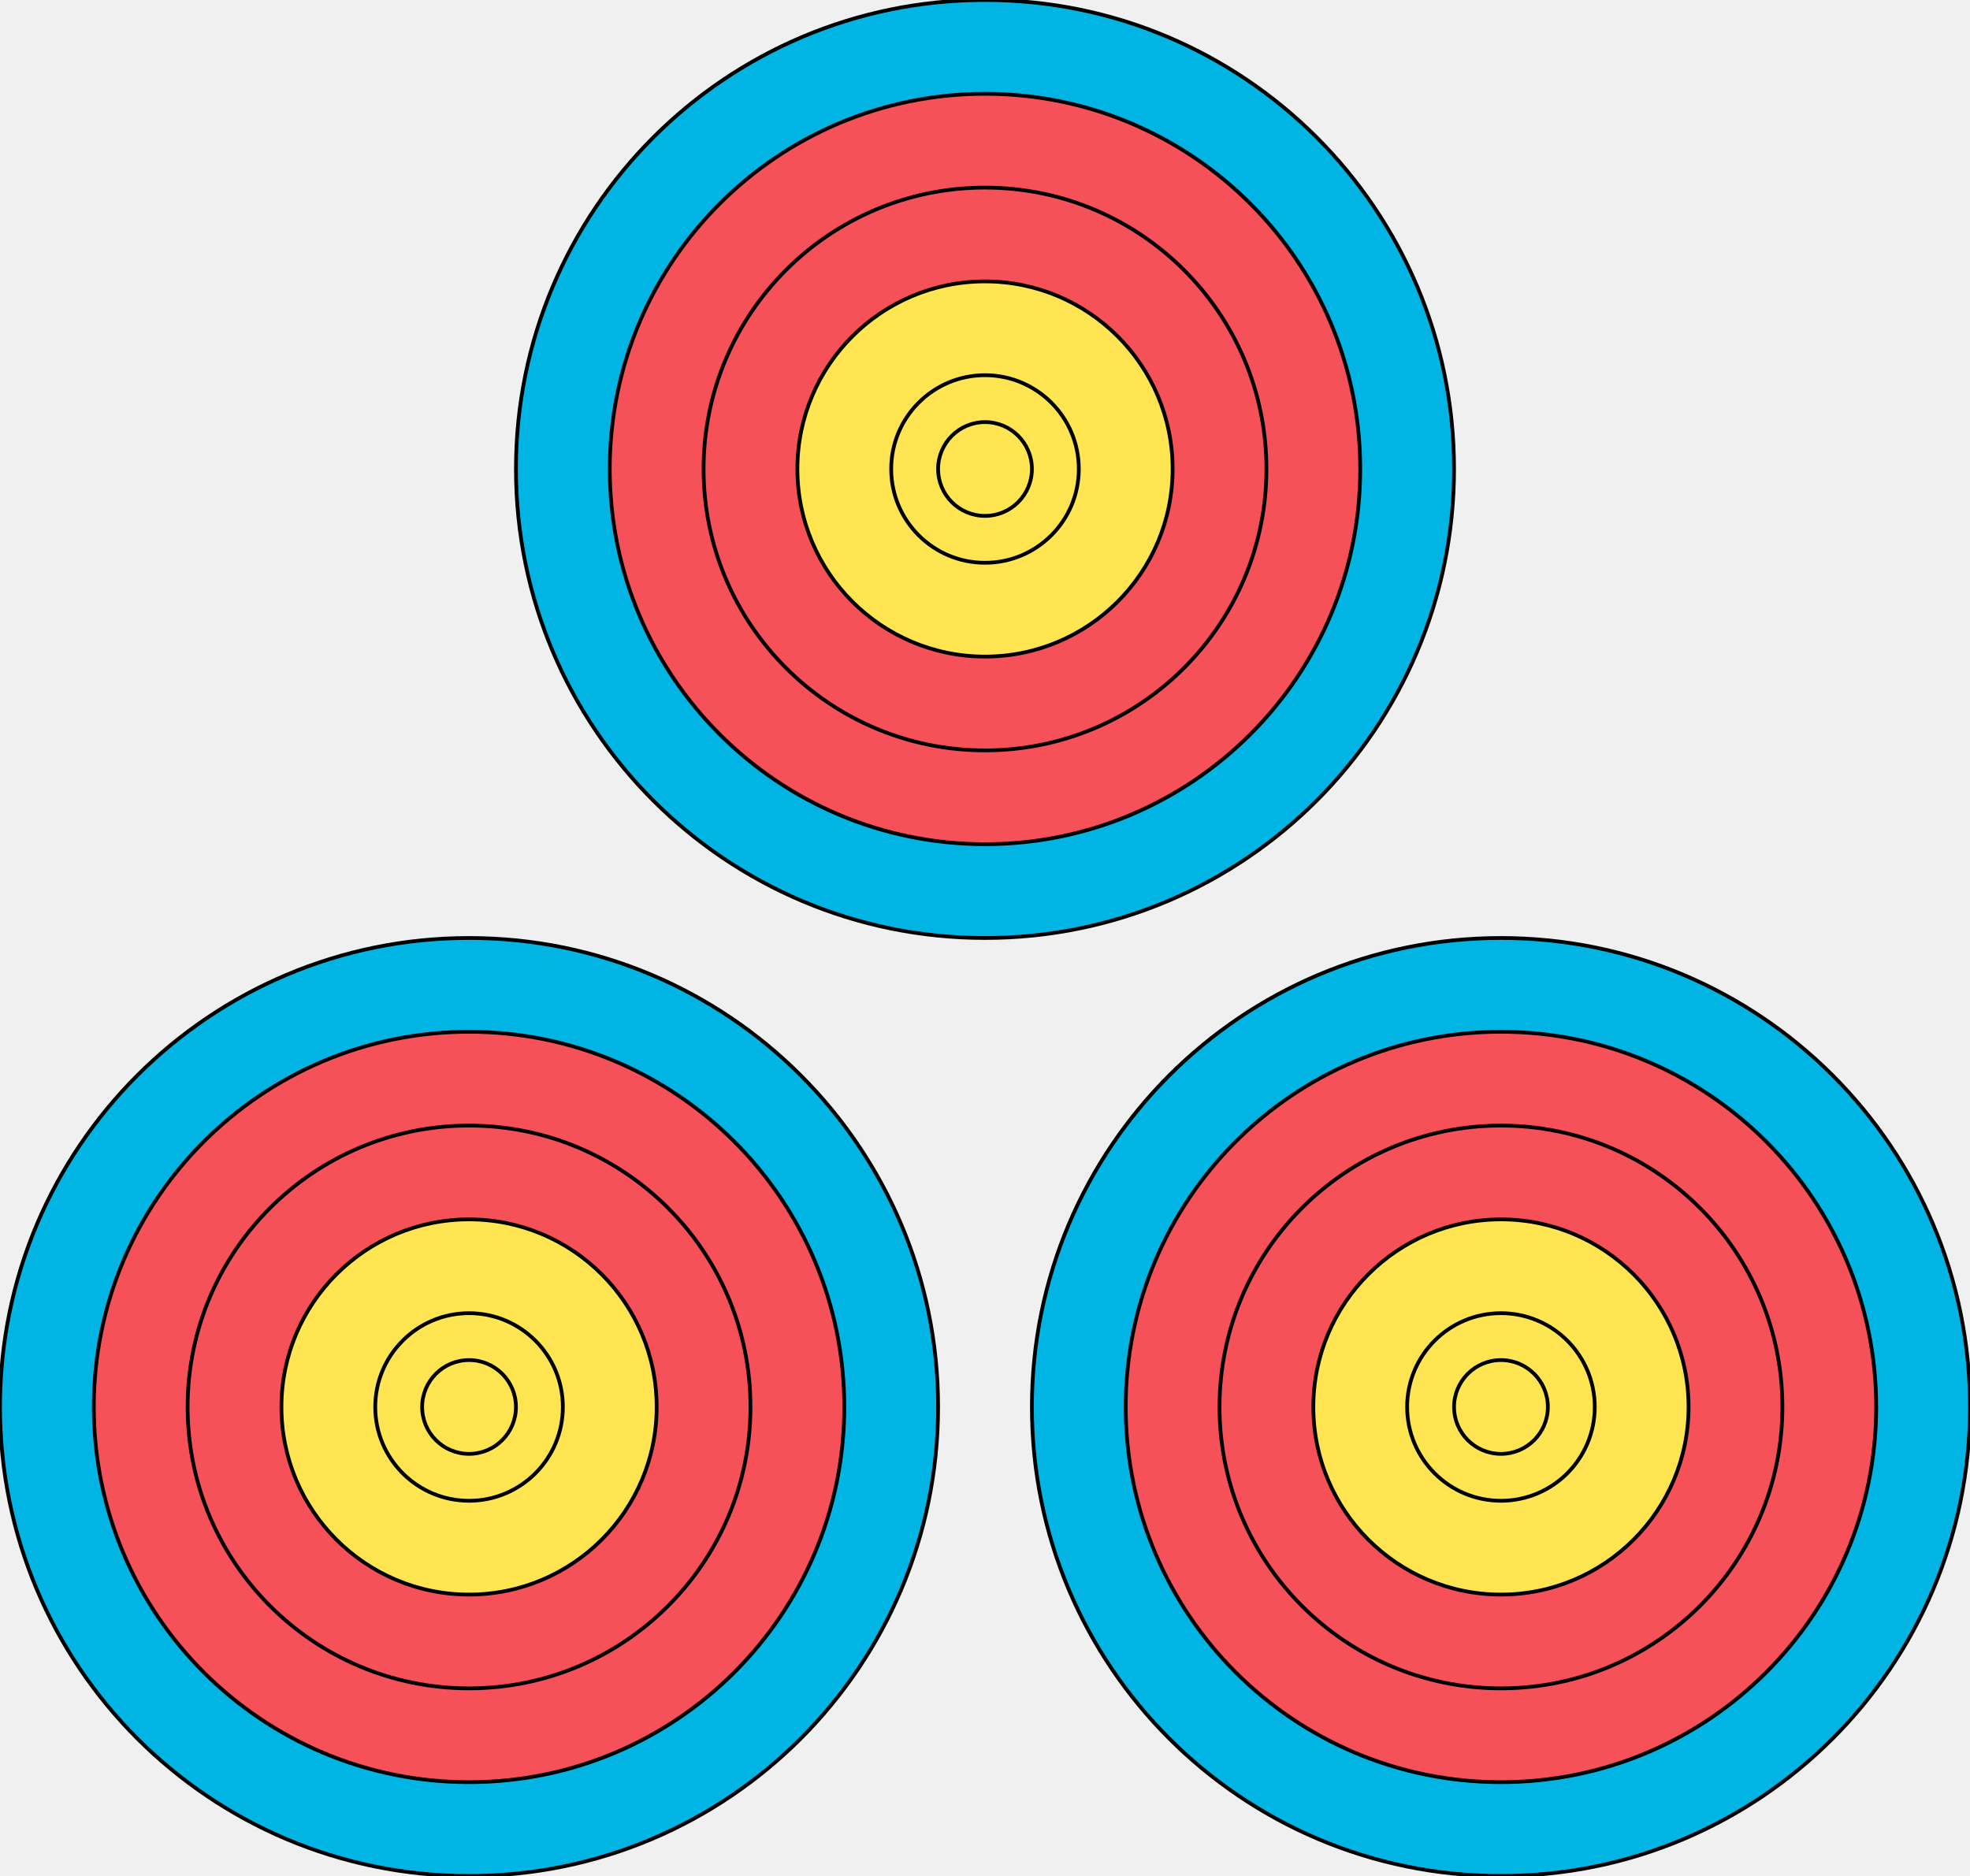
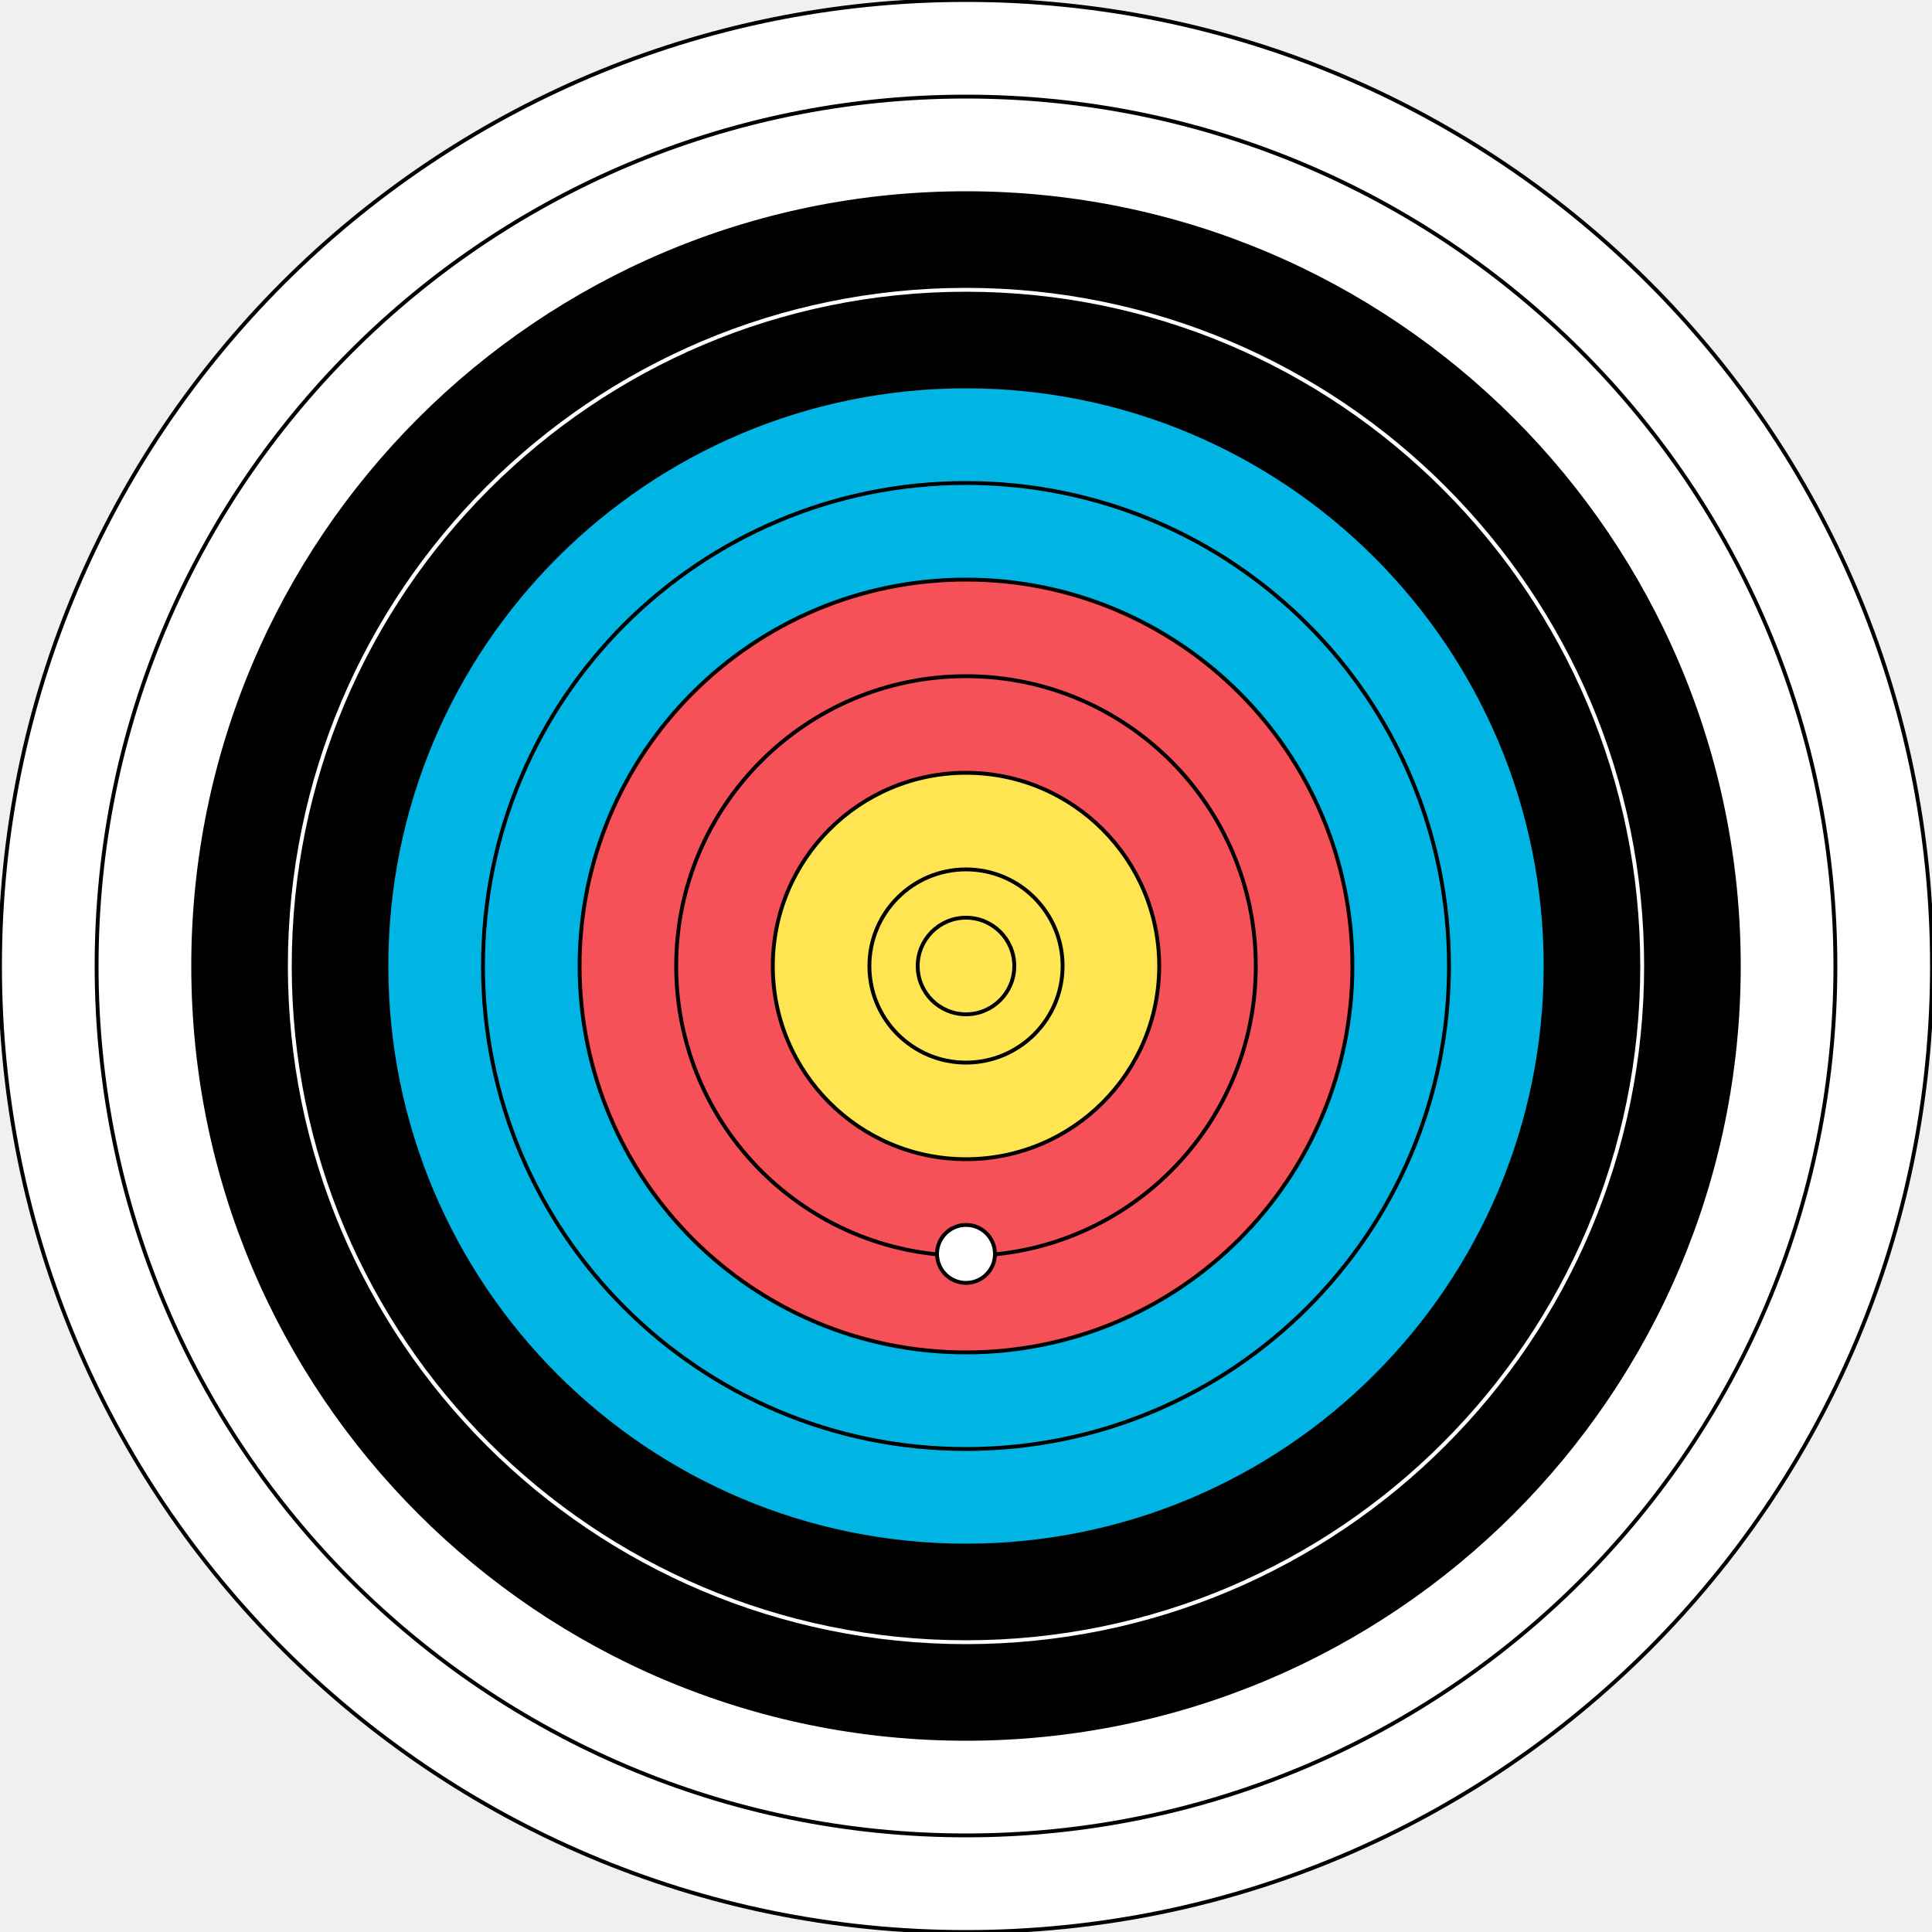
- <svg xmlns="http://www.w3.org/2000/svg" viewBox="0 0 105 100">
-   <style>circle {fill:none;stroke:#000000;stroke-width:0.2} .a {fill:#00b4e4} .b {fill:#f65058} .c {fill:#ffe552}</style>
-   <circle class="a" cx="52.5" cy="25" r="25" />
-   <circle class="b" cx="52.5" cy="25" r="20" />
-   <circle cx="52.5" cy="25" r="15" />
-   <circle class="c" cx="52.5" cy="25" r="10" />
-   <circle cx="52.5" cy="25" r="5" />
-   <circle cx="52.5" cy="25" r="2.5" />
-   <circle class="a" cx="25" cy="75" r="25" />
-   <circle class="b" cx="25" cy="75" r="20" />
-   <circle cx="25" cy="75" r="15" />
-   <circle class="c" cx="25" cy="75" r="10" />
-   <circle cx="25" cy="75" r="5" />
-   <circle cx="25" cy="75" r="2.5" />
-   <circle class="a" cx="80" cy="75" r="25" />
-   <circle class="b" cx="80" cy="75" r="20" />
-   <circle cx="80" cy="75" r="15" />
-   <circle class="c" cx="80" cy="75" r="10" />
-   <circle cx="80" cy="75" r="5" />
-   <circle cx="80" cy="75" r="2.5" />
+ <svg xmlns="http://www.w3.org/2000/svg" viewBox="0 0 100 100" version="1.1" id="svg259">
+   <defs id="defs263" />
+   <style id="style235">circle {stroke:#000000;stroke-width:0.2} .a {fill:none} .b {stroke:#ffffff}</style>
+   <circle style="fill:#ffffff;" cx="50" cy="50" r="50" id="circle237" />
+   <circle class="a" cx="50" cy="50" r="45" id="circle239" />
+   <circle style="fill:#000000;" cx="50" cy="50" r="40" id="circle241" />
+   <circle class="a b" cx="50" cy="50" r="35" id="circle243" />
+   <circle style="fill:#00b4e4;" cx="50" cy="50" r="30" id="circle245" />
+   <circle class="a" cx="50" cy="50" r="25" id="circle247" />
+   <circle style="fill:#f65058;" cx="50" cy="50" r="20" id="circle249" />
+   <circle class="a" cx="50" cy="50" r="15" id="circle251" />
+   <circle style="fill:#ffe552;" cx="50" cy="50" r="10" id="circle253" />
+   <circle class="a" cx="50" cy="50" r="5" id="circle255" />
+   <circle class="a" cx="50" cy="50" r="2.5" id="circle257" />
+   <circle cx="50" cy="64.902" r="1.5" style="fill:#ffffff;stroke:#000000;stroke-width:0.2" id="circle478" />
</svg>
